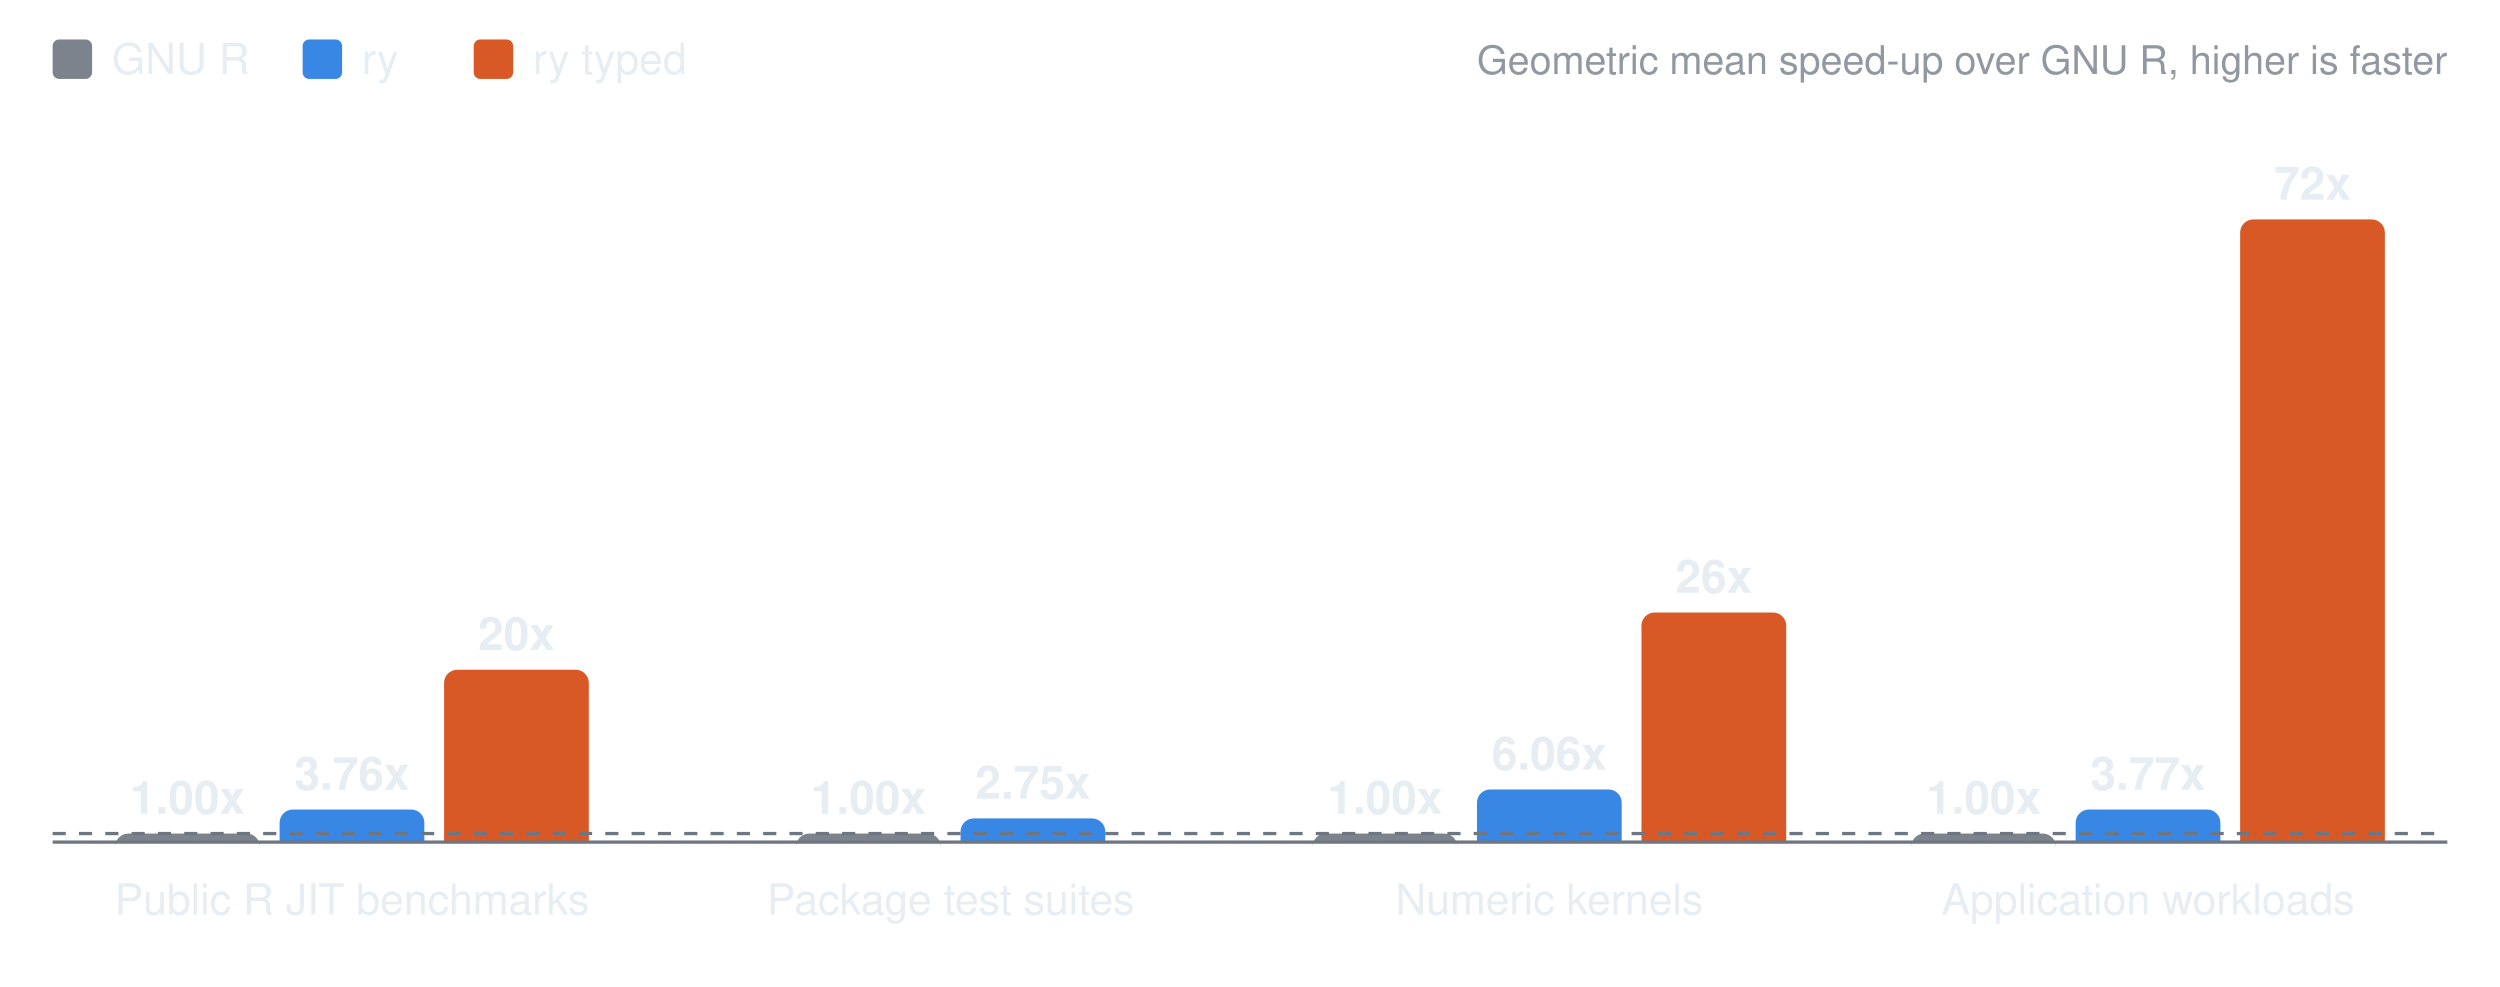
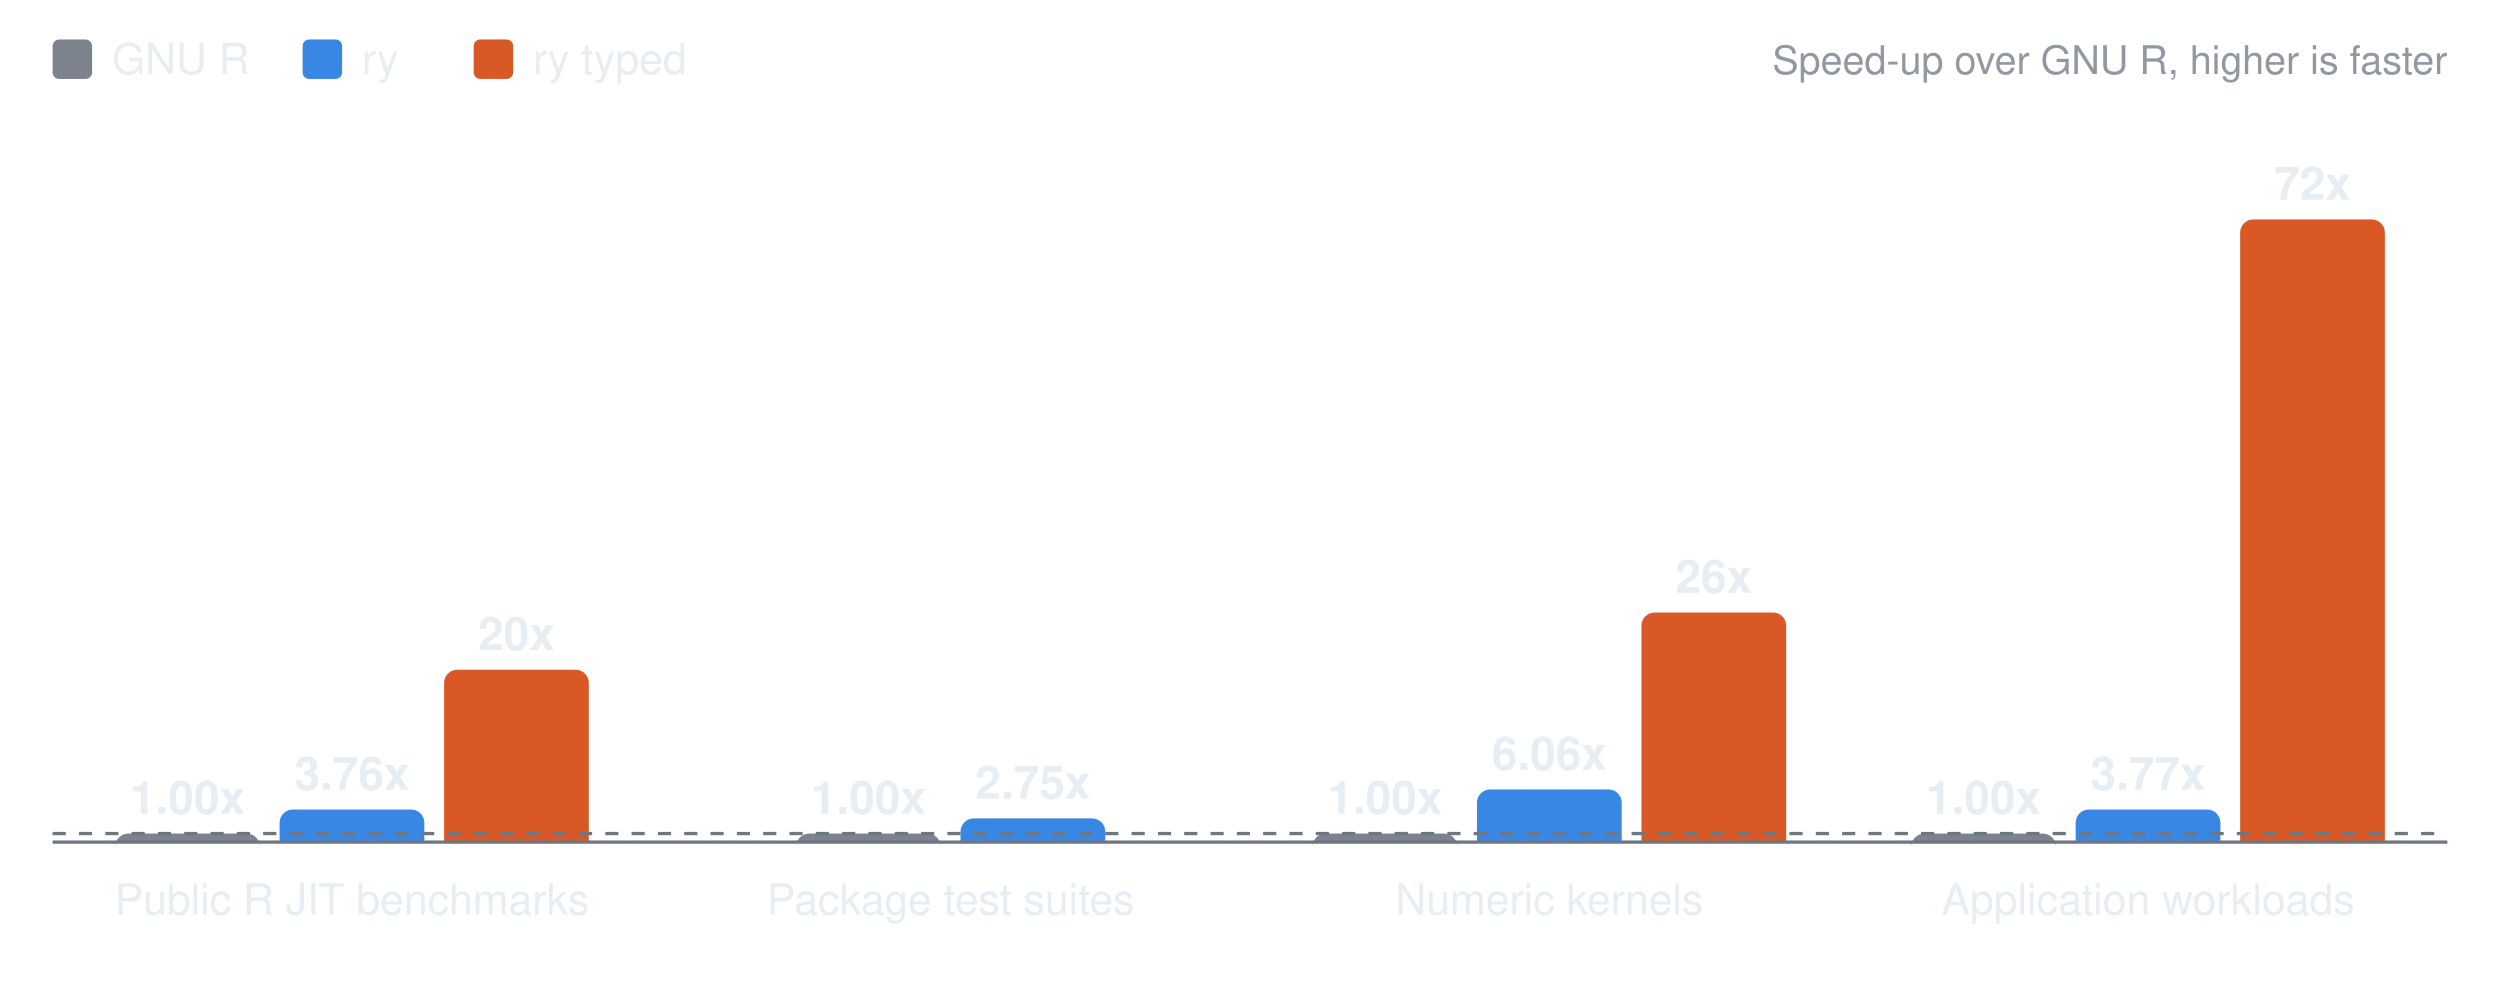
<svg xmlns="http://www.w3.org/2000/svg" viewBox="0 0 760 300" width="760" height="300" role="img" aria-labelledby="t d" font-family="-apple-system, 'Segoe UI', Helvetica, Arial, sans-serif">
  <rect x="16" y="12" width="12" height="12" rx="2" fill="#7d838c" />
  <text x="34" y="22.5" font-size="13" fill="#e6edf3">GNU R</text>
  <rect x="92" y="12" width="12" height="12" rx="2" fill="#3987e5" />
  <text x="110" y="22.5" font-size="13" fill="#e6edf3">ry</text>
  <rect x="144" y="12" width="12" height="12" rx="2" fill="#d95926" />
  <text x="162" y="22.5" font-size="13" fill="#e6edf3">ry typed</text>
-   <text x="744" y="22.5" font-size="12" text-anchor="end" fill="#9198a1">Geometric mean speed-up over GNU R, higher is faster</text>
+   <text x="744" y="22.5" font-size="12" text-anchor="end" fill="#9198a1">Speed-up over GNU R, higher is faster</text>
  <path d="M35.0 256V257.4a4 4 0 0 1 4-4h36a4 4 0 0 1 4 4V256z" fill="#7d838c" />
  <text x="57.0" y="247.4" font-size="14" font-weight="600" text-anchor="middle" fill="#e6edf3">1.00x</text>
  <path d="M85.0 256V250.1a4 4 0 0 1 4-4h36a4 4 0 0 1 4 4V256z" fill="#3987e5" />
  <text x="107.0" y="240.1" font-size="14" font-weight="600" text-anchor="middle" fill="#e6edf3">3.76x</text>
  <path d="M135.0 256V207.6a4 4 0 0 1 4-4h36a4 4 0 0 1 4 4V256z" fill="#d95926" />
  <text x="157.0" y="197.6" font-size="14" font-weight="600" text-anchor="middle" fill="#e6edf3">20x</text>
  <text x="107.0" y="278" font-size="13" text-anchor="middle" fill="#e6edf3">Public R JIT benchmarks</text>
  <path d="M242.0 256V257.4a4 4 0 0 1 4-4h36a4 4 0 0 1 4 4V256z" fill="#7d838c" />
  <text x="264.0" y="247.4" font-size="14" font-weight="600" text-anchor="middle" fill="#e6edf3">1.00x</text>
  <path d="M292.0 256V252.8a4 4 0 0 1 4-4h36a4 4 0 0 1 4 4V256z" fill="#3987e5" />
  <text x="314.0" y="242.8" font-size="14" font-weight="600" text-anchor="middle" fill="#e6edf3">2.75x</text>
  <text x="289.0" y="278" font-size="13" text-anchor="middle" fill="#e6edf3">Package test suites</text>
  <path d="M399.0 256V257.4a4 4 0 0 1 4-4h36a4 4 0 0 1 4 4V256z" fill="#7d838c" />
  <text x="421.0" y="247.4" font-size="14" font-weight="600" text-anchor="middle" fill="#e6edf3">1.00x</text>
  <path d="M449.0 256V244.0a4 4 0 0 1 4-4h36a4 4 0 0 1 4 4V256z" fill="#3987e5" />
  <text x="471.0" y="234.0" font-size="14" font-weight="600" text-anchor="middle" fill="#e6edf3">6.06x</text>
  <path d="M499.0 256V190.2a4 4 0 0 1 4-4h36a4 4 0 0 1 4 4V256z" fill="#d95926" />
  <text x="521.0" y="180.2" font-size="14" font-weight="600" text-anchor="middle" fill="#e6edf3">26x</text>
  <text x="471.0" y="278" font-size="13" text-anchor="middle" fill="#e6edf3">Numeric kernels</text>
  <path d="M581.0 256V257.4a4 4 0 0 1 4-4h36a4 4 0 0 1 4 4V256z" fill="#7d838c" />
  <text x="603.0" y="247.4" font-size="14" font-weight="600" text-anchor="middle" fill="#e6edf3">1.00x</text>
  <path d="M631.0 256V250.1a4 4 0 0 1 4-4h36a4 4 0 0 1 4 4V256z" fill="#3987e5" />
  <text x="653.0" y="240.1" font-size="14" font-weight="600" text-anchor="middle" fill="#e6edf3">3.77x</text>
  <path d="M681.0 256V70.7a4 4 0 0 1 4-4h36a4 4 0 0 1 4 4V256z" fill="#d95926" />
  <text x="703.0" y="60.7" font-size="14" font-weight="600" text-anchor="middle" fill="#e6edf3">72x</text>
  <text x="653.0" y="278" font-size="13" text-anchor="middle" fill="#e6edf3">Application workloads</text>
  <line x1="16" x2="744" y1="256" y2="256" stroke="#6e7681" stroke-width="1" />
  <line x1="16" x2="744" y1="253.4" y2="253.4" stroke="#6e7681" stroke-width="1" stroke-dasharray="4 4" />
</svg>
